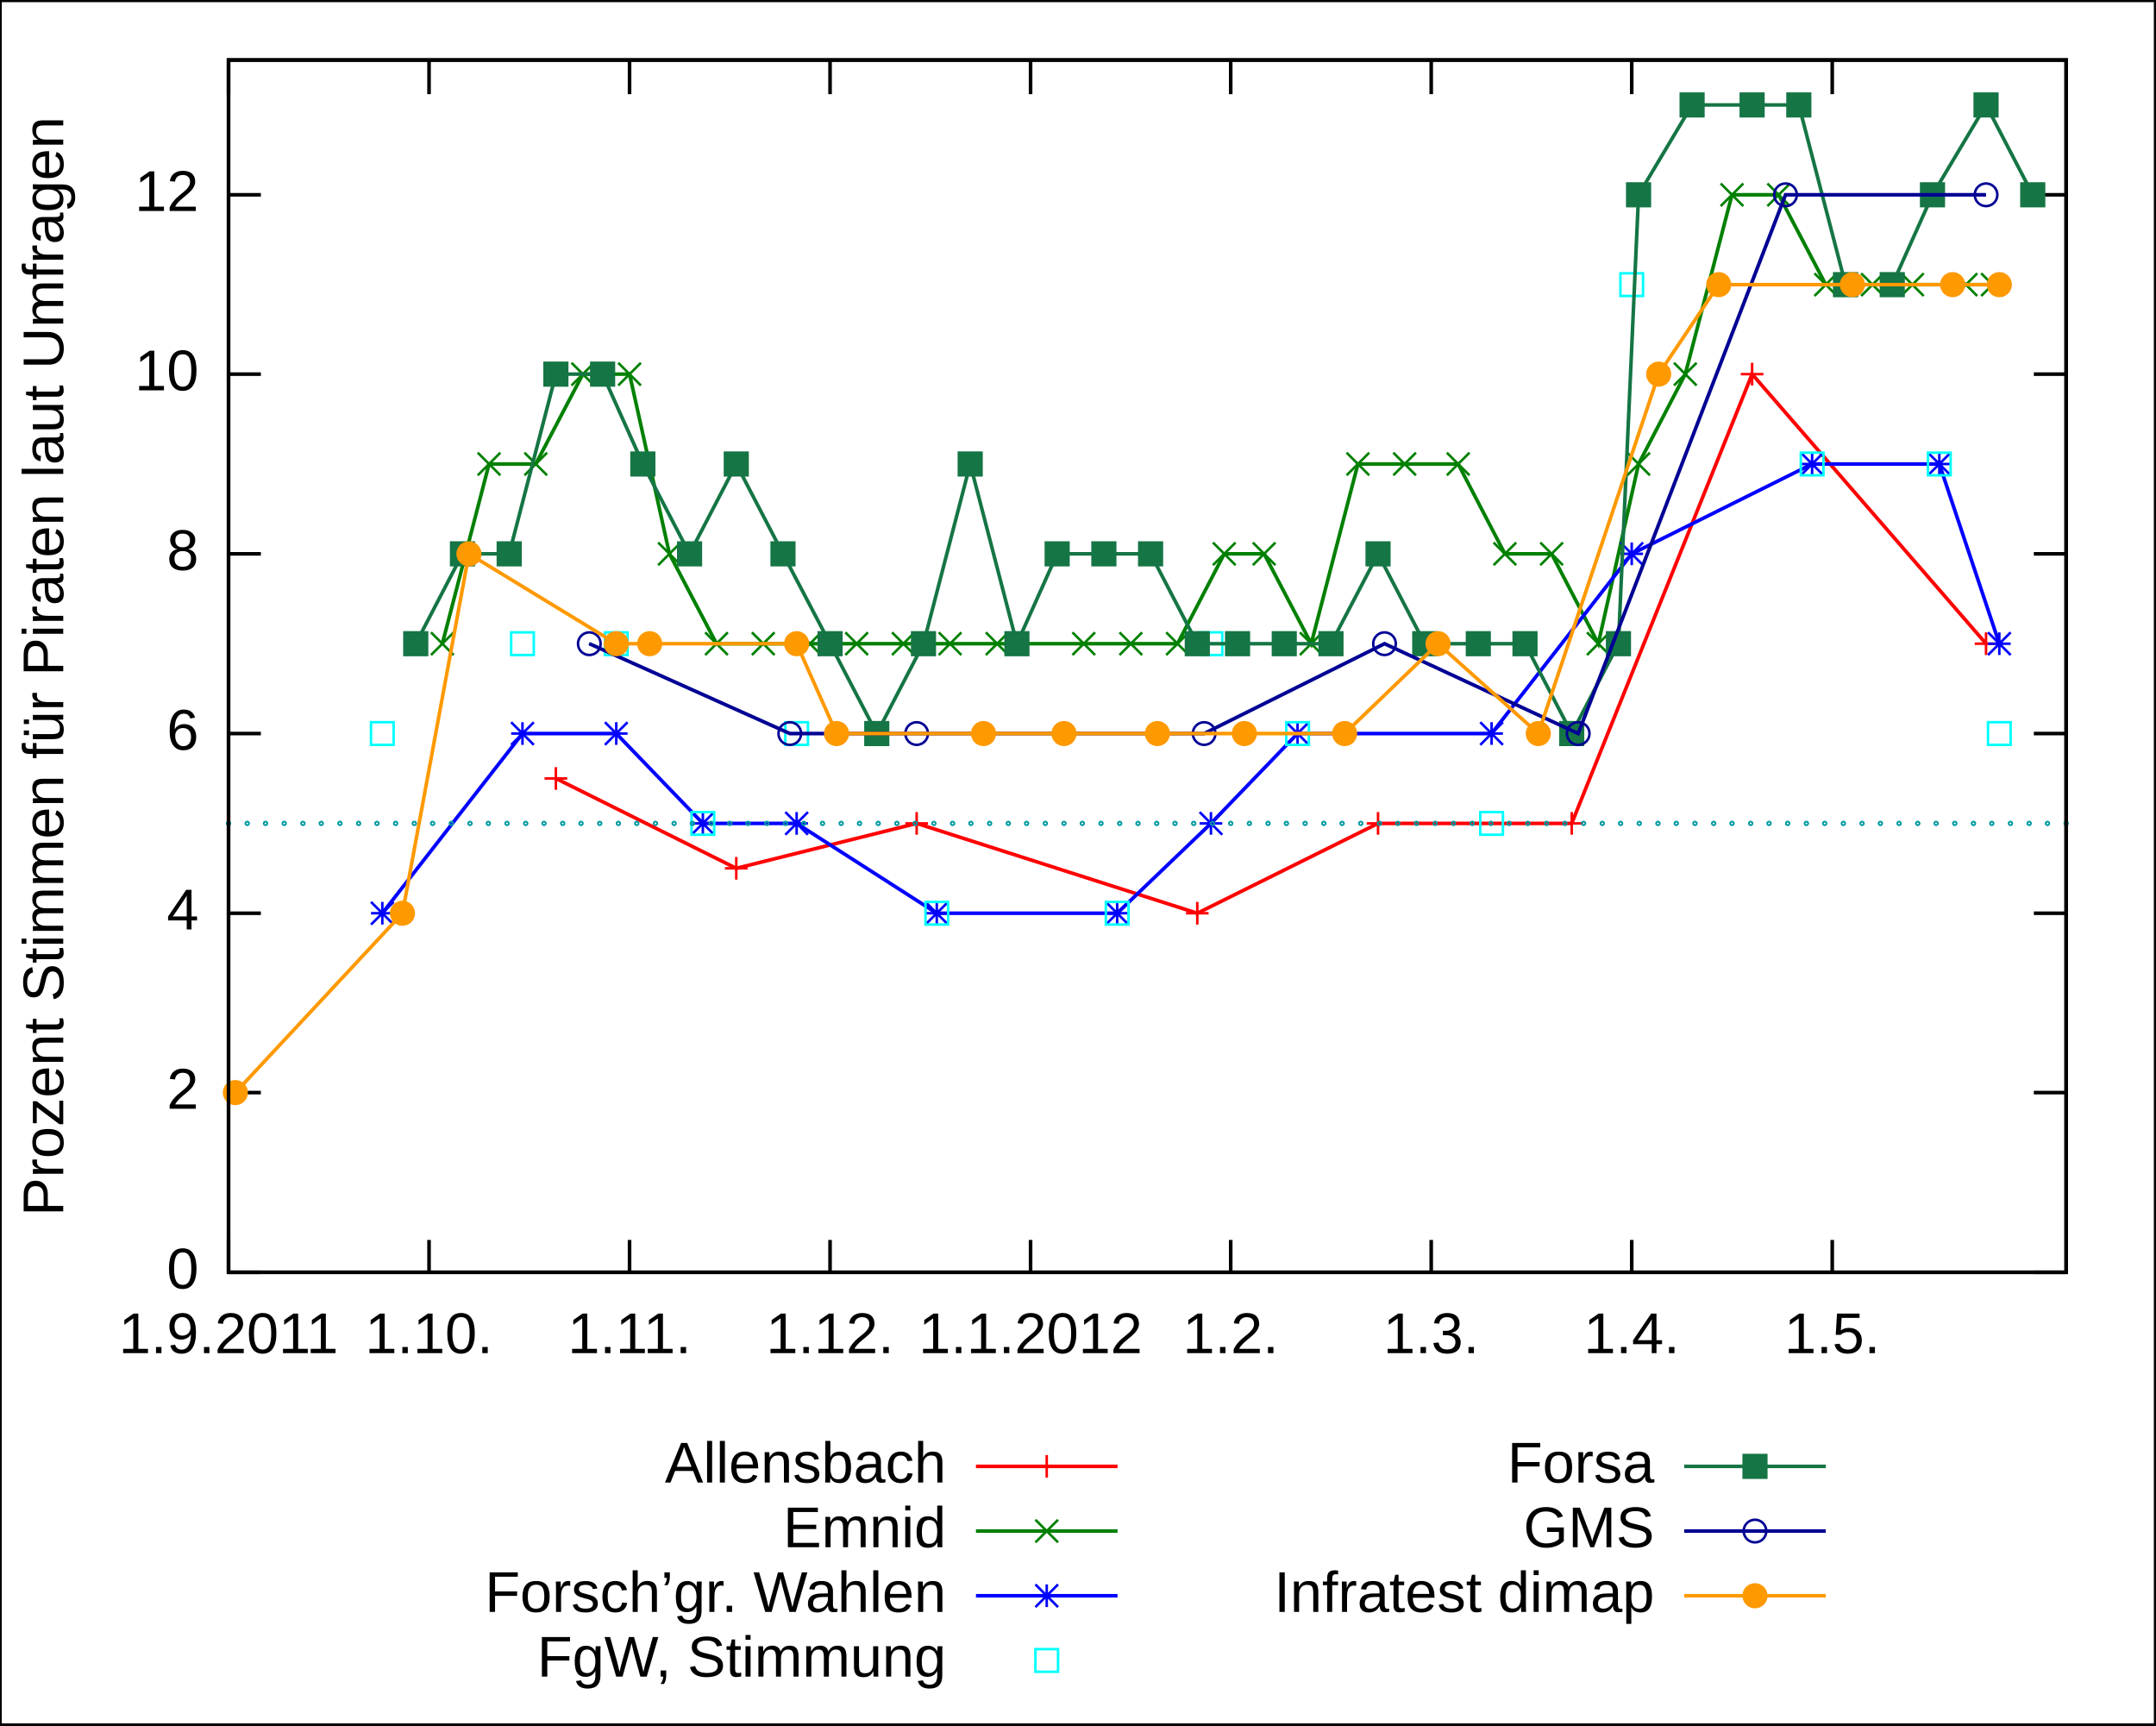
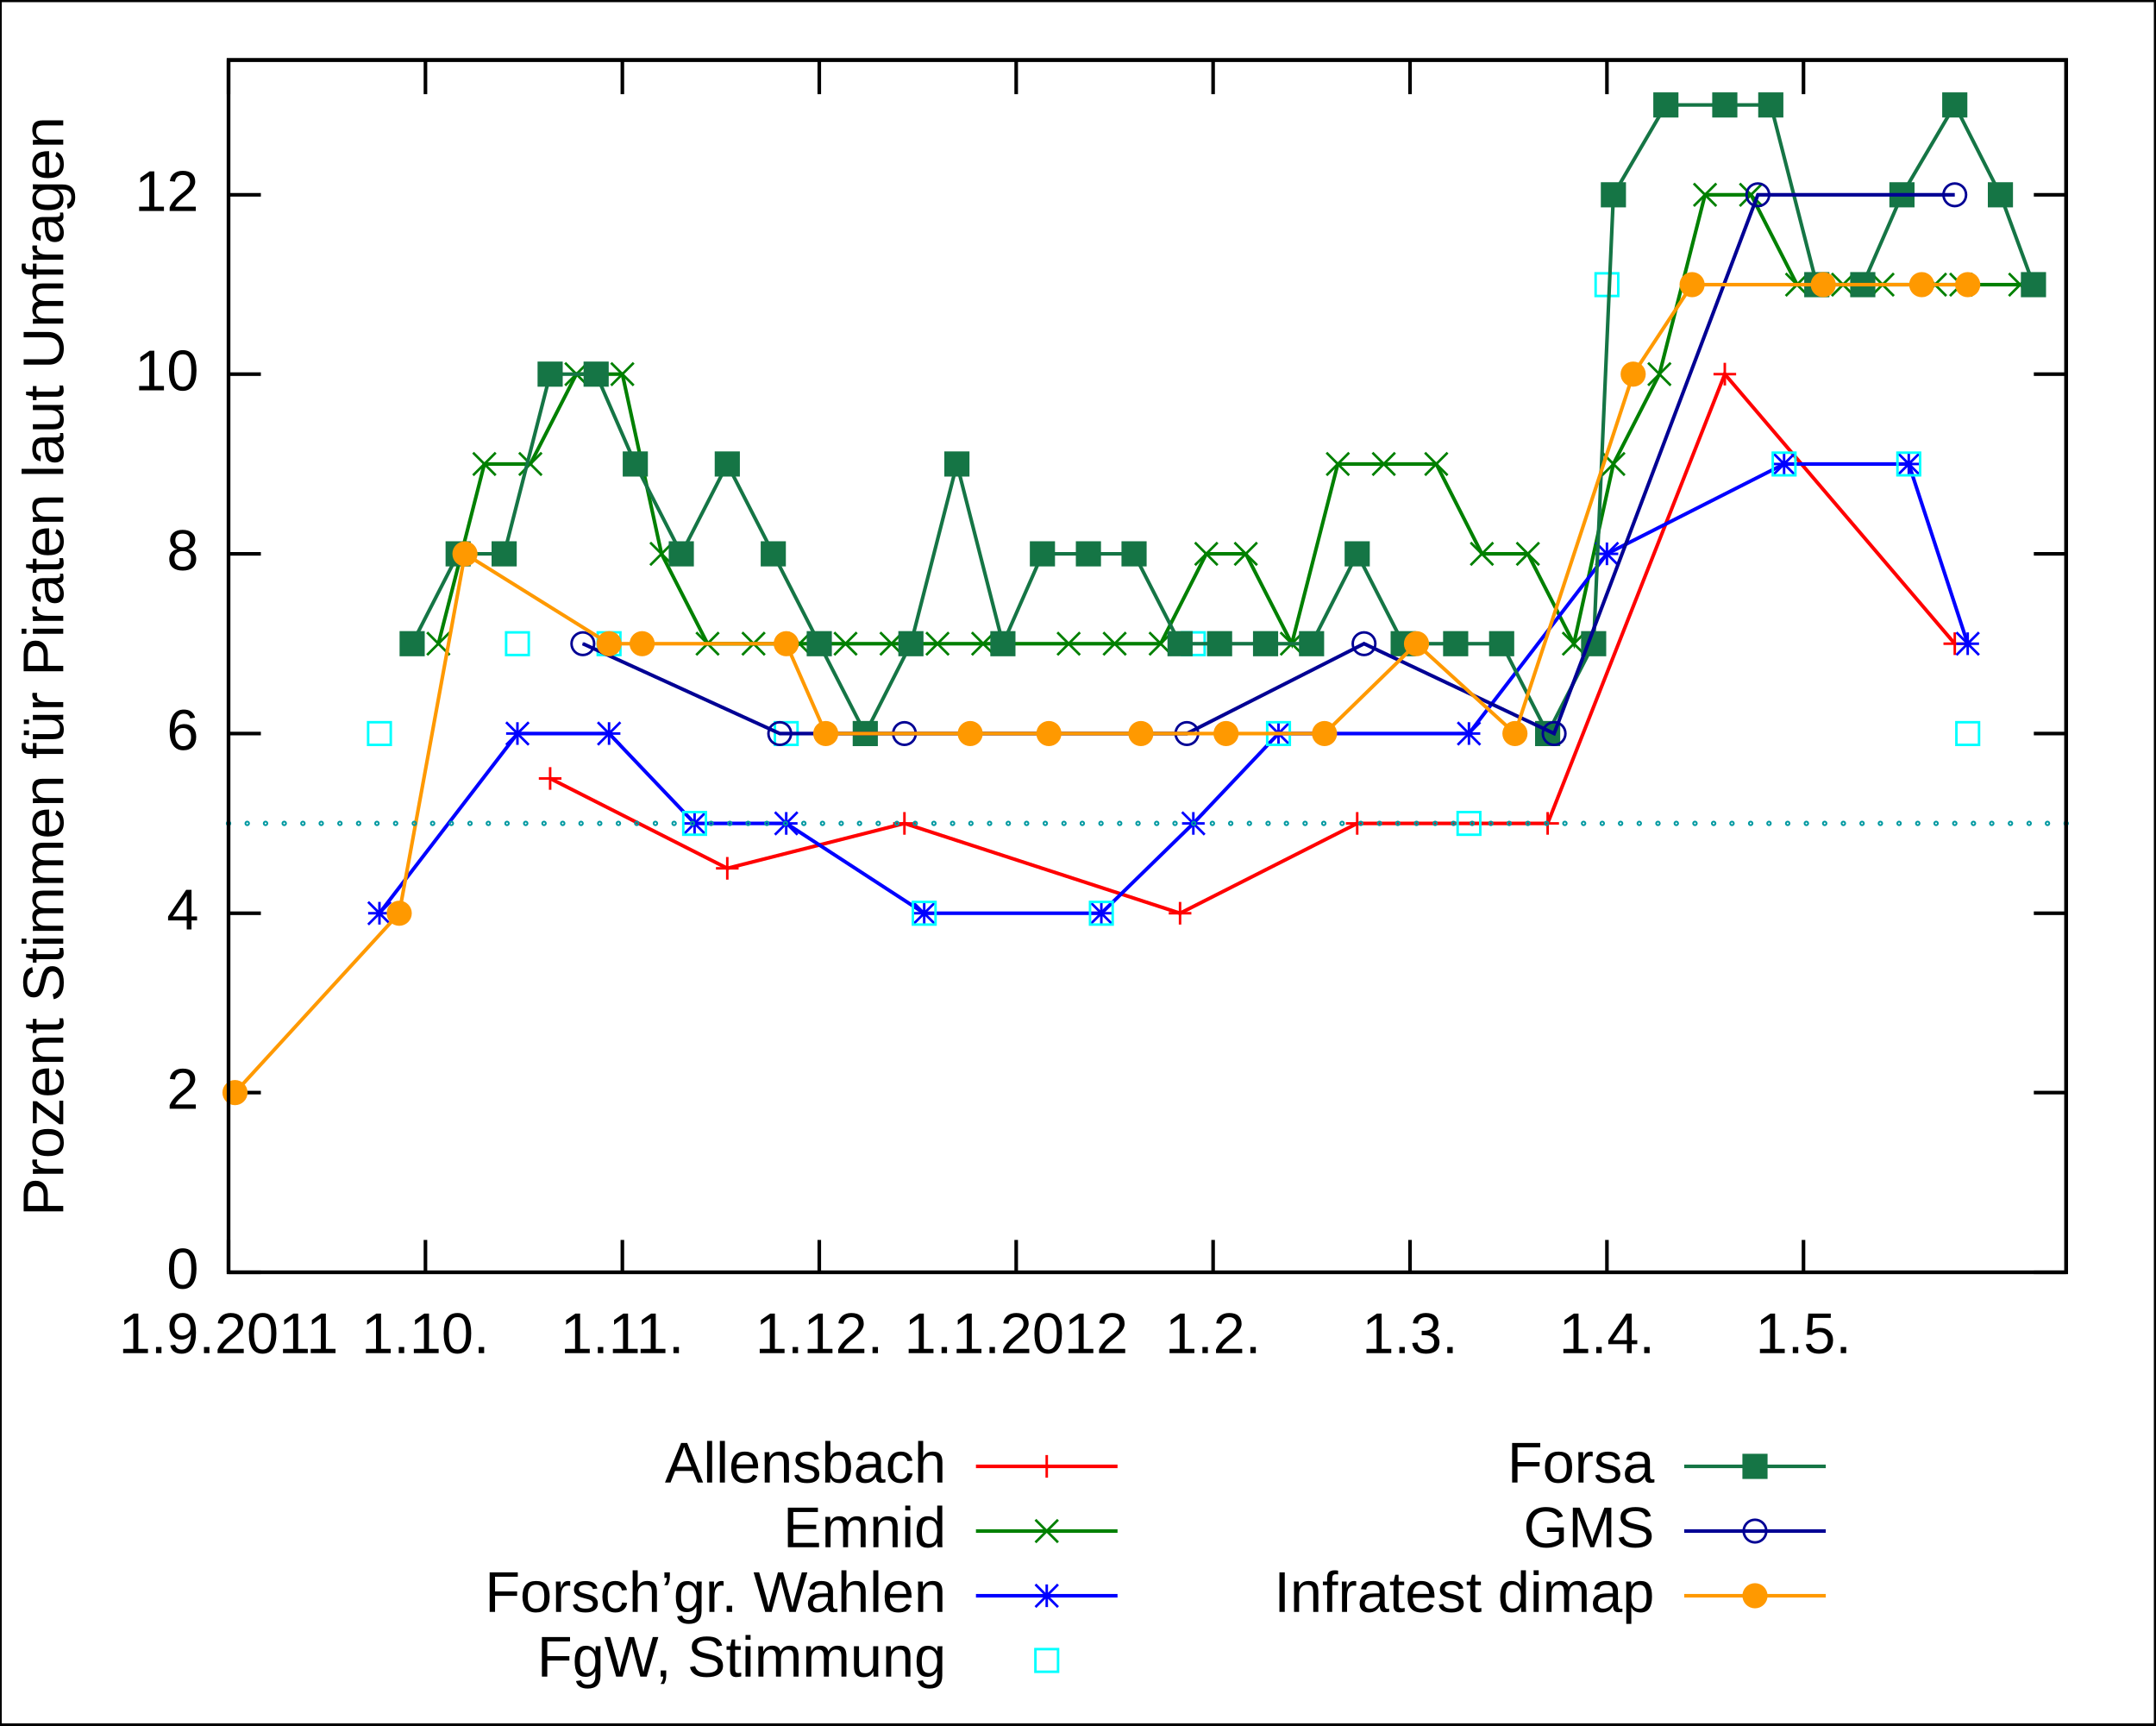
<svg xmlns="http://www.w3.org/2000/svg" xmlns:xlink="http://www.w3.org/1999/xlink" width="600" height="480" viewBox="0 0 600 480">
  <g id="gnuplot_canvas">
    <rect x="0" y="0" width="600" height="480" fill="none" />
    <defs>
      <circle id="gpDot" r="0.5" stroke-width="0.5" />
      <path id="gpPt0" stroke-width="0.222" stroke="currentColor" d="M-1,0 h2 M0,-1 v2" />
      <path id="gpPt1" stroke-width="0.222" stroke="currentColor" d="M-1,-1 L1,1 M1,-1 L-1,1" />
      <path id="gpPt2" stroke-width="0.222" stroke="currentColor" d="M-1,0 L1,0 M0,-1 L0,1 M-1,-1 L1,1 M-1,1 L1,-1" />
      <rect id="gpPt3" stroke-width="0.222" stroke="currentColor" x="-1" y="-1" width="2" height="2" />
      <rect id="gpPt4" stroke-width="0.222" stroke="currentColor" fill="currentColor" x="-1" y="-1" width="2" height="2" />
      <circle id="gpPt5" stroke-width="0.222" stroke="currentColor" cx="0" cy="0" r="1" />
      <use xlink:href="#gpPt5" id="gpPt6" fill="currentColor" stroke="none" />
      <path id="gpPt7" stroke-width="0.222" stroke="currentColor" d="M0,-1.33 L-1.33,0.67 L1.33,0.67 z" />
      <use xlink:href="#gpPt7" id="gpPt8" fill="currentColor" stroke="none" />
      <use xlink:href="#gpPt7" id="gpPt9" stroke="currentColor" transform="rotate(180)" />
      <use xlink:href="#gpPt9" id="gpPt10" fill="currentColor" stroke="none" />
      <use xlink:href="#gpPt3" id="gpPt11" stroke="currentColor" transform="rotate(45)" />
      <use xlink:href="#gpPt11" id="gpPt12" fill="currentColor" stroke="none" />
    </defs>
    <g style="fill:none; color:white; stroke:currentColor; stroke-width:1.00; stroke-linecap:butt; stroke-linejoin:miter">
</g>
    <g style="fill:none; color:black; stroke:currentColor; stroke-width:1.00; stroke-linecap:butt; stroke-linejoin:miter">
      <g style="stroke:none; shape-rendering:crispEdges">
        <polygon fill="rgb(255, 255, 255)" points="0.0,480.0 599.9,480.0 599.9,0.1 0.0,0.1 " />
      </g>
      <path stroke="black" d="M0.0,480.0 L0.0,0.1 L599.9,0.1 L599.9,480.0 L0.0,480.0 M63.6,354.0 L72.6,354.0 M575.0,354.0    L566.0,354.0  h0.01" />
      <g transform="translate(55.3,358.5)" style="stroke:none; fill:black; font-family:Arial; font-size:12.00pt; text-anchor:end">
        <text> 0</text>
      </g>
      <path d="M63.6,304.0 L72.6,304.0 M575.0,304.0 L566.0,304.0  h0.01" />
      <g transform="translate(55.3,308.5)" style="stroke:none; fill:black; font-family:Arial; font-size:12.00pt; text-anchor:end">
        <text> 2</text>
      </g>
      <path d="M63.6,254.1 L72.6,254.1 M575.0,254.1 L566.0,254.1  h0.01" />
      <g transform="translate(55.3,258.6)" style="stroke:none; fill:black; font-family:Arial; font-size:12.00pt; text-anchor:end">
        <text> 4</text>
      </g>
      <path d="M63.6,204.1 L72.6,204.1 M575.0,204.1 L566.0,204.1  h0.01" />
      <g transform="translate(55.3,208.6)" style="stroke:none; fill:black; font-family:Arial; font-size:12.00pt; text-anchor:end">
        <text> 6</text>
      </g>
      <path d="M63.6,154.1 L72.6,154.1 M575.0,154.1 L566.0,154.1  h0.01" />
      <g transform="translate(55.3,158.6)" style="stroke:none; fill:black; font-family:Arial; font-size:12.00pt; text-anchor:end">
        <text> 8</text>
      </g>
      <path d="M63.6,104.1 L72.6,104.1 M575.0,104.1 L566.0,104.1  h0.01" />
      <g transform="translate(55.3,108.6)" style="stroke:none; fill:black; font-family:Arial; font-size:12.00pt; text-anchor:end">
        <text> 10</text>
      </g>
      <path d="M63.6,54.2 L72.6,54.2 M575.0,54.2 L566.0,54.2  h0.01" />
      <g transform="translate(55.3,58.7)" style="stroke:none; fill:black; font-family:Arial; font-size:12.00pt; text-anchor:end">
        <text> 12</text>
      </g>
      <path d="M63.6,354.0 L63.6,345.0 M63.6,16.7 L63.6,25.7  h0.01" />
      <g transform="translate(63.6,376.5)" style="stroke:none; fill:black; font-family:Arial; font-size:12.00pt; text-anchor:middle">
        <text>1.9.2011</text>
      </g>
-       <path d="M119.4,354.0 L119.4,345.0 M119.4,16.7 L119.4,25.7  h0.01" />
-       <g transform="translate(119.4,376.5)" style="stroke:none; fill:black; font-family:Arial; font-size:12.00pt; text-anchor:middle">
+       <path d="M118.4,354.0 L118.4,345.0 M118.4,16.7 L118.4,25.7  h0.01" />
+       <g transform="translate(118.4,376.5)" style="stroke:none; fill:black; font-family:Arial; font-size:12.00pt; text-anchor:middle">
        <text>1.10.</text>
      </g>
-       <path d="M175.2,354.0 L175.2,345.0 M175.2,16.7 L175.2,25.7  h0.01" />
-       <g transform="translate(175.2,376.5)" style="stroke:none; fill:black; font-family:Arial; font-size:12.00pt; text-anchor:middle">
+       <path d="M173.2,354.0 L173.2,345.0 M173.2,16.7 L173.2,25.7  h0.01" />
+       <g transform="translate(173.2,376.5)" style="stroke:none; fill:black; font-family:Arial; font-size:12.00pt; text-anchor:middle">
        <text>1.11.</text>
      </g>
-       <path d="M231.0,354.0 L231.0,345.0 M231.0,16.7 L231.0,25.7  h0.01" />
-       <g transform="translate(231.0,376.5)" style="stroke:none; fill:black; font-family:Arial; font-size:12.00pt; text-anchor:middle">
+       <path d="M228.0,354.0 L228.0,345.0 M228.0,16.7 L228.0,25.7  h0.01" />
+       <g transform="translate(228.0,376.5)" style="stroke:none; fill:black; font-family:Arial; font-size:12.00pt; text-anchor:middle">
        <text>1.12.</text>
      </g>
-       <path d="M286.8,354.0 L286.8,345.0 M286.8,16.7 L286.8,25.7  h0.01" />
-       <g transform="translate(286.8,376.5)" style="stroke:none; fill:black; font-family:Arial; font-size:12.00pt; text-anchor:middle">
+       <path d="M282.8,354.0 L282.8,345.0 M282.8,16.7 L282.8,25.7  h0.01" />
+       <g transform="translate(282.8,376.5)" style="stroke:none; fill:black; font-family:Arial; font-size:12.00pt; text-anchor:middle">
        <text>1.1.2012</text>
      </g>
-       <path d="M342.5,354.0 L342.5,345.0 M342.5,16.7 L342.5,25.7  h0.01" />
-       <g transform="translate(342.5,376.5)" style="stroke:none; fill:black; font-family:Arial; font-size:12.00pt; text-anchor:middle">
+       <path d="M337.6,354.0 L337.6,345.0 M337.6,16.7 L337.6,25.7  h0.01" />
+       <g transform="translate(337.6,376.5)" style="stroke:none; fill:black; font-family:Arial; font-size:12.00pt; text-anchor:middle">
        <text>1.2.</text>
      </g>
-       <path d="M398.3,354.0 L398.3,345.0 M398.3,16.7 L398.3,25.7  h0.01" />
-       <g transform="translate(398.3,376.5)" style="stroke:none; fill:black; font-family:Arial; font-size:12.00pt; text-anchor:middle">
+       <path d="M392.4,354.0 L392.4,345.0 M392.4,16.7 L392.4,25.7  h0.01" />
+       <g transform="translate(392.4,376.5)" style="stroke:none; fill:black; font-family:Arial; font-size:12.00pt; text-anchor:middle">
        <text>1.3.</text>
      </g>
-       <path d="M454.1,354.0 L454.1,345.0 M454.1,16.7 L454.1,25.7  h0.01" />
-       <g transform="translate(454.1,376.5)" style="stroke:none; fill:black; font-family:Arial; font-size:12.00pt; text-anchor:middle">
+       <path d="M447.2,354.0 L447.2,345.0 M447.2,16.7 L447.2,25.7  h0.01" />
+       <g transform="translate(447.2,376.5)" style="stroke:none; fill:black; font-family:Arial; font-size:12.00pt; text-anchor:middle">
        <text>1.4.</text>
      </g>
-       <path d="M509.9,354.0 L509.9,345.0 M509.9,16.7 L509.9,25.7  h0.01" />
-       <g transform="translate(509.9,376.5)" style="stroke:none; fill:black; font-family:Arial; font-size:12.00pt; text-anchor:middle">
+       <path d="M501.9,354.0 L501.9,345.0 M501.9,16.7 L501.9,25.7  h0.01" />
+       <g transform="translate(501.9,376.5)" style="stroke:none; fill:black; font-family:Arial; font-size:12.00pt; text-anchor:middle">
        <text>1.5.</text>
      </g>
      <path d="M63.6,16.7 L63.6,354.0 L575.0,354.0 L575.0,16.7 L63.6,16.7 Z  h0.01" />
      <g transform="translate(17.6,185.4) rotate(270)" style="stroke:none; fill:black; font-family:Arial; font-size:12.00pt; text-anchor:middle">
        <text>Prozent Stimmen für Piraten laut Umfragen</text>
      </g>
    </g>
    <g id="gnuplot_plot_1">
      <g style="fill:none; color:red; stroke:currentColor; stroke-width:1.00; stroke-linecap:butt; stroke-linejoin:miter">
        <g transform="translate(263.3,412.5)" style="stroke:none; fill:black; font-family:Arial; font-size:12.00pt; text-anchor:end">
          <text>Allensbach</text>
        </g>
-         <path d="M271.6,408.0 L311.0,408.0 M552.7,179.1 L487.6,104.1 L437.4,229.1 L383.5,229.1 L333.2,254.1 L255.1,229.1    L204.9,241.6 L154.7,216.6  h0.01" />
-         <use xlink:href="#gpPt0" transform="translate(552.7,179.1) scale(3.15)" />
-         <use xlink:href="#gpPt0" transform="translate(487.6,104.1) scale(3.15)" />
-         <use xlink:href="#gpPt0" transform="translate(437.4,229.1) scale(3.15)" />
-         <use xlink:href="#gpPt0" transform="translate(383.5,229.1) scale(3.15)" />
-         <use xlink:href="#gpPt0" transform="translate(333.2,254.1) scale(3.15)" />
-         <use xlink:href="#gpPt0" transform="translate(255.1,229.1) scale(3.15)" />
-         <use xlink:href="#gpPt0" transform="translate(204.9,241.6) scale(3.15)" />
-         <use xlink:href="#gpPt0" transform="translate(154.7,216.6) scale(3.15)" />
+         <path d="M271.6,408.0 L311.0,408.0 M544.0,179.1 L480.0,104.1 L430.7,229.1 L377.7,229.1 L328.4,254.1 L251.7,229.1    L202.4,241.6 L153.1,216.6  h0.01" />
+         <use xlink:href="#gpPt0" transform="translate(544.0,179.1) scale(3.15)" />
+         <use xlink:href="#gpPt0" transform="translate(480.0,104.1) scale(3.15)" />
+         <use xlink:href="#gpPt0" transform="translate(430.7,229.1) scale(3.15)" />
+         <use xlink:href="#gpPt0" transform="translate(377.7,229.1) scale(3.15)" />
+         <use xlink:href="#gpPt0" transform="translate(328.4,254.1) scale(3.15)" />
+         <use xlink:href="#gpPt0" transform="translate(251.7,229.1) scale(3.15)" />
+         <use xlink:href="#gpPt0" transform="translate(202.4,241.6) scale(3.15)" />
+         <use xlink:href="#gpPt0" transform="translate(153.1,216.6) scale(3.15)" />
        <use xlink:href="#gpPt0" transform="translate(291.3,408.0) scale(3.15)" />
      </g>
    </g>
    <g id="gnuplot_plot_2">
      <g style="fill:none; color:green; stroke:currentColor; stroke-width:1.00; stroke-linecap:butt; stroke-linejoin:miter">
        <g transform="translate(263.3,430.5)" style="stroke:none; fill:black; font-family:Arial; font-size:12.00pt; text-anchor:end">
          <text>Emnid</text>
        </g>
-         <path d="M271.6,426.0 L311.0,426.0 M554.5,79.2 L547.1,79.2 L532.2,79.2 L521.1,79.2 L508.1,79.2 L495.0,54.2    L482.0,54.2 L469.0,104.1 L456.0,129.1 L444.8,179.1 L431.8,154.1 L418.8,154.1 L405.8,129.1 L390.9,129.1    L377.9,129.1 L364.9,179.1 L351.8,154.1 L340.7,154.1 L327.7,179.1 L314.7,179.1 L301.6,179.1 L277.5,179.1    L264.4,179.1 L251.4,179.1 L238.4,179.1 L225.4,179.1 L212.4,179.1 L199.4,179.1 L186.3,154.1 L175.2,104.1    L162.2,104.1 L149.1,129.1 L136.1,129.1 L123.1,179.1  h0.01" />
-         <use xlink:href="#gpPt1" transform="translate(554.5,79.2) scale(3.15)" />
-         <use xlink:href="#gpPt1" transform="translate(547.1,79.2) scale(3.15)" />
-         <use xlink:href="#gpPt1" transform="translate(532.2,79.2) scale(3.15)" />
-         <use xlink:href="#gpPt1" transform="translate(521.1,79.2) scale(3.15)" />
-         <use xlink:href="#gpPt1" transform="translate(508.1,79.2) scale(3.15)" />
-         <use xlink:href="#gpPt1" transform="translate(495.0,54.2) scale(3.15)" />
-         <use xlink:href="#gpPt1" transform="translate(482.0,54.2) scale(3.15)" />
-         <use xlink:href="#gpPt1" transform="translate(469.0,104.1) scale(3.15)" />
-         <use xlink:href="#gpPt1" transform="translate(456.0,129.1) scale(3.15)" />
-         <use xlink:href="#gpPt1" transform="translate(444.8,179.1) scale(3.15)" />
-         <use xlink:href="#gpPt1" transform="translate(431.8,154.1) scale(3.15)" />
-         <use xlink:href="#gpPt1" transform="translate(418.8,154.1) scale(3.15)" />
-         <use xlink:href="#gpPt1" transform="translate(405.8,129.1) scale(3.15)" />
-         <use xlink:href="#gpPt1" transform="translate(390.9,129.1) scale(3.15)" />
-         <use xlink:href="#gpPt1" transform="translate(377.9,129.1) scale(3.15)" />
-         <use xlink:href="#gpPt1" transform="translate(364.9,179.1) scale(3.15)" />
-         <use xlink:href="#gpPt1" transform="translate(351.8,154.1) scale(3.15)" />
-         <use xlink:href="#gpPt1" transform="translate(340.7,154.1) scale(3.15)" />
-         <use xlink:href="#gpPt1" transform="translate(327.7,179.1) scale(3.15)" />
-         <use xlink:href="#gpPt1" transform="translate(314.7,179.1) scale(3.15)" />
-         <use xlink:href="#gpPt1" transform="translate(301.6,179.1) scale(3.15)" />
-         <use xlink:href="#gpPt1" transform="translate(277.5,179.1) scale(3.15)" />
-         <use xlink:href="#gpPt1" transform="translate(264.4,179.1) scale(3.15)" />
-         <use xlink:href="#gpPt1" transform="translate(251.4,179.1) scale(3.15)" />
-         <use xlink:href="#gpPt1" transform="translate(238.4,179.1) scale(3.15)" />
-         <use xlink:href="#gpPt1" transform="translate(225.4,179.1) scale(3.15)" />
-         <use xlink:href="#gpPt1" transform="translate(212.4,179.1) scale(3.15)" />
-         <use xlink:href="#gpPt1" transform="translate(199.4,179.1) scale(3.15)" />
-         <use xlink:href="#gpPt1" transform="translate(186.3,154.1) scale(3.15)" />
-         <use xlink:href="#gpPt1" transform="translate(175.2,104.1) scale(3.15)" />
-         <use xlink:href="#gpPt1" transform="translate(162.2,104.1) scale(3.15)" />
-         <use xlink:href="#gpPt1" transform="translate(149.1,129.1) scale(3.15)" />
-         <use xlink:href="#gpPt1" transform="translate(136.1,129.1) scale(3.15)" />
-         <use xlink:href="#gpPt1" transform="translate(123.1,179.1) scale(3.15)" />
+         <path d="M271.6,426.0 L311.0,426.0 M562.2,79.2 L545.8,79.2 L538.5,79.2 L523.9,79.2 L512.9,79.2 L500.1,79.2    L487.3,54.2 L474.5,54.2 L461.8,104.1 L449.0,129.1 L438.0,179.1 L425.2,154.1 L412.4,154.1 L399.7,129.1    L385.1,129.1 L372.3,129.1 L359.5,179.1 L346.7,154.1 L335.7,154.1 L323.0,179.1 L310.2,179.1 L297.4,179.1    L273.6,179.1 L260.9,179.1 L248.1,179.1 L235.3,179.1 L222.5,179.1 L209.7,179.1 L196.9,179.1 L184.1,154.1    L173.2,104.1 L160.4,104.1 L147.6,129.1 L134.8,129.1 L122.0,179.1  h0.01" />
+         <use xlink:href="#gpPt1" transform="translate(562.2,79.2) scale(3.15)" />
+         <use xlink:href="#gpPt1" transform="translate(545.8,79.2) scale(3.15)" />
+         <use xlink:href="#gpPt1" transform="translate(538.5,79.2) scale(3.15)" />
+         <use xlink:href="#gpPt1" transform="translate(523.9,79.2) scale(3.15)" />
+         <use xlink:href="#gpPt1" transform="translate(512.9,79.2) scale(3.15)" />
+         <use xlink:href="#gpPt1" transform="translate(500.1,79.2) scale(3.15)" />
+         <use xlink:href="#gpPt1" transform="translate(487.3,54.2) scale(3.15)" />
+         <use xlink:href="#gpPt1" transform="translate(474.5,54.2) scale(3.15)" />
+         <use xlink:href="#gpPt1" transform="translate(461.8,104.1) scale(3.15)" />
+         <use xlink:href="#gpPt1" transform="translate(449.0,129.1) scale(3.15)" />
+         <use xlink:href="#gpPt1" transform="translate(438.0,179.1) scale(3.15)" />
+         <use xlink:href="#gpPt1" transform="translate(425.2,154.1) scale(3.15)" />
+         <use xlink:href="#gpPt1" transform="translate(412.4,154.1) scale(3.15)" />
+         <use xlink:href="#gpPt1" transform="translate(399.7,129.1) scale(3.15)" />
+         <use xlink:href="#gpPt1" transform="translate(385.1,129.1) scale(3.15)" />
+         <use xlink:href="#gpPt1" transform="translate(372.3,129.1) scale(3.15)" />
+         <use xlink:href="#gpPt1" transform="translate(359.5,179.1) scale(3.15)" />
+         <use xlink:href="#gpPt1" transform="translate(346.7,154.1) scale(3.15)" />
+         <use xlink:href="#gpPt1" transform="translate(335.7,154.1) scale(3.15)" />
+         <use xlink:href="#gpPt1" transform="translate(323.0,179.1) scale(3.15)" />
+         <use xlink:href="#gpPt1" transform="translate(310.2,179.1) scale(3.15)" />
+         <use xlink:href="#gpPt1" transform="translate(297.4,179.1) scale(3.15)" />
+         <use xlink:href="#gpPt1" transform="translate(273.6,179.1) scale(3.15)" />
+         <use xlink:href="#gpPt1" transform="translate(260.9,179.1) scale(3.15)" />
+         <use xlink:href="#gpPt1" transform="translate(248.1,179.1) scale(3.15)" />
+         <use xlink:href="#gpPt1" transform="translate(235.3,179.1) scale(3.15)" />
+         <use xlink:href="#gpPt1" transform="translate(222.5,179.1) scale(3.15)" />
+         <use xlink:href="#gpPt1" transform="translate(209.7,179.1) scale(3.15)" />
+         <use xlink:href="#gpPt1" transform="translate(196.9,179.1) scale(3.15)" />
+         <use xlink:href="#gpPt1" transform="translate(184.1,154.1) scale(3.15)" />
+         <use xlink:href="#gpPt1" transform="translate(173.2,104.1) scale(3.15)" />
+         <use xlink:href="#gpPt1" transform="translate(160.4,104.1) scale(3.15)" />
+         <use xlink:href="#gpPt1" transform="translate(147.6,129.1) scale(3.15)" />
+         <use xlink:href="#gpPt1" transform="translate(134.8,129.1) scale(3.15)" />
+         <use xlink:href="#gpPt1" transform="translate(122.0,179.1) scale(3.15)" />
        <use xlink:href="#gpPt1" transform="translate(291.3,426.0) scale(3.15)" />
      </g>
    </g>
    <g id="gnuplot_plot_3">
      <g style="fill:none; color:blue; stroke:currentColor; stroke-width:1.00; stroke-linecap:butt; stroke-linejoin:miter">
        <g transform="translate(263.3,448.5)" style="stroke:none; fill:black; font-family:Arial; font-size:12.00pt; text-anchor:end">
          <text>Forsch’gr. Wahlen</text>
        </g>
-         <path d="M271.6,444.0 L311.0,444.0 M556.4,179.1 L539.7,129.1 L504.3,129.1 L454.1,154.1 L415.1,204.1 L361.1,204.1    L337.0,229.1 L310.9,254.1 L260.7,254.1 L221.7,229.1 L195.6,229.1 L171.5,204.1 L145.4,204.1 L106.4,254.1     h0.01" />
-         <use xlink:href="#gpPt2" transform="translate(556.4,179.1) scale(3.15)" />
-         <use xlink:href="#gpPt2" transform="translate(539.7,129.1) scale(3.15)" />
-         <use xlink:href="#gpPt2" transform="translate(504.3,129.1) scale(3.15)" />
-         <use xlink:href="#gpPt2" transform="translate(454.1,154.1) scale(3.15)" />
-         <use xlink:href="#gpPt2" transform="translate(415.1,204.1) scale(3.15)" />
-         <use xlink:href="#gpPt2" transform="translate(361.1,204.1) scale(3.15)" />
-         <use xlink:href="#gpPt2" transform="translate(337.0,229.1) scale(3.15)" />
-         <use xlink:href="#gpPt2" transform="translate(310.9,254.1) scale(3.15)" />
-         <use xlink:href="#gpPt2" transform="translate(260.7,254.1) scale(3.15)" />
-         <use xlink:href="#gpPt2" transform="translate(221.7,229.1) scale(3.15)" />
-         <use xlink:href="#gpPt2" transform="translate(195.6,229.1) scale(3.15)" />
-         <use xlink:href="#gpPt2" transform="translate(171.5,204.1) scale(3.15)" />
-         <use xlink:href="#gpPt2" transform="translate(145.4,204.1) scale(3.15)" />
-         <use xlink:href="#gpPt2" transform="translate(106.4,254.1) scale(3.15)" />
+         <path d="M271.6,444.0 L311.0,444.0 M547.6,179.1 L531.2,129.1 L496.5,129.1 L447.2,154.1 L408.8,204.1 L355.8,204.1    L332.1,229.1 L306.5,254.1 L257.2,254.1 L218.8,229.1 L193.3,229.1 L169.5,204.1 L144.0,204.1 L105.6,254.1     h0.01" />
+         <use xlink:href="#gpPt2" transform="translate(547.6,179.1) scale(3.15)" />
+         <use xlink:href="#gpPt2" transform="translate(531.2,129.1) scale(3.15)" />
+         <use xlink:href="#gpPt2" transform="translate(496.5,129.1) scale(3.15)" />
+         <use xlink:href="#gpPt2" transform="translate(447.2,154.1) scale(3.15)" />
+         <use xlink:href="#gpPt2" transform="translate(408.8,204.1) scale(3.15)" />
+         <use xlink:href="#gpPt2" transform="translate(355.8,204.1) scale(3.15)" />
+         <use xlink:href="#gpPt2" transform="translate(332.1,229.1) scale(3.15)" />
+         <use xlink:href="#gpPt2" transform="translate(306.5,254.1) scale(3.15)" />
+         <use xlink:href="#gpPt2" transform="translate(257.2,254.1) scale(3.15)" />
+         <use xlink:href="#gpPt2" transform="translate(218.8,229.1) scale(3.15)" />
+         <use xlink:href="#gpPt2" transform="translate(193.3,229.1) scale(3.15)" />
+         <use xlink:href="#gpPt2" transform="translate(169.5,204.1) scale(3.15)" />
+         <use xlink:href="#gpPt2" transform="translate(144.0,204.1) scale(3.15)" />
+         <use xlink:href="#gpPt2" transform="translate(105.6,254.1) scale(3.15)" />
        <use xlink:href="#gpPt2" transform="translate(291.3,444.0) scale(3.15)" />
      </g>
    </g>
    <g id="gnuplot_plot_4">
      <g style="fill:none; color:cyan; stroke:currentColor; stroke-width:1.00; stroke-linecap:butt; stroke-linejoin:miter">
        <g transform="translate(263.3,466.5)" style="stroke:none; fill:black; font-family:Arial; font-size:12.00pt; text-anchor:end">
          <text>FgW, Stimmung</text>
        </g>
-         <use xlink:href="#gpPt3" transform="translate(556.4,204.1) scale(3.15)" />
-         <use xlink:href="#gpPt3" transform="translate(539.7,129.1) scale(3.15)" />
-         <use xlink:href="#gpPt3" transform="translate(504.3,129.1) scale(3.15)" />
-         <use xlink:href="#gpPt3" transform="translate(454.1,79.2) scale(3.15)" />
-         <use xlink:href="#gpPt3" transform="translate(415.1,229.1) scale(3.15)" />
-         <use xlink:href="#gpPt3" transform="translate(361.1,204.1) scale(3.15)" />
-         <use xlink:href="#gpPt3" transform="translate(337.0,179.1) scale(3.15)" />
-         <use xlink:href="#gpPt3" transform="translate(310.9,254.1) scale(3.15)" />
-         <use xlink:href="#gpPt3" transform="translate(260.7,254.1) scale(3.15)" />
-         <use xlink:href="#gpPt3" transform="translate(221.7,204.1) scale(3.15)" />
-         <use xlink:href="#gpPt3" transform="translate(195.6,229.1) scale(3.15)" />
-         <use xlink:href="#gpPt3" transform="translate(171.5,179.1) scale(3.15)" />
-         <use xlink:href="#gpPt3" transform="translate(145.4,179.1) scale(3.15)" />
-         <use xlink:href="#gpPt3" transform="translate(106.4,204.1) scale(3.15)" />
+         <use xlink:href="#gpPt3" transform="translate(547.6,204.1) scale(3.15)" />
+         <use xlink:href="#gpPt3" transform="translate(531.2,129.1) scale(3.15)" />
+         <use xlink:href="#gpPt3" transform="translate(496.5,129.1) scale(3.15)" />
+         <use xlink:href="#gpPt3" transform="translate(447.2,79.2) scale(3.15)" />
+         <use xlink:href="#gpPt3" transform="translate(408.8,229.1) scale(3.15)" />
+         <use xlink:href="#gpPt3" transform="translate(355.8,204.1) scale(3.15)" />
+         <use xlink:href="#gpPt3" transform="translate(332.1,179.1) scale(3.15)" />
+         <use xlink:href="#gpPt3" transform="translate(306.5,254.1) scale(3.15)" />
+         <use xlink:href="#gpPt3" transform="translate(257.2,254.1) scale(3.15)" />
+         <use xlink:href="#gpPt3" transform="translate(218.8,204.1) scale(3.15)" />
+         <use xlink:href="#gpPt3" transform="translate(193.3,229.1) scale(3.15)" />
+         <use xlink:href="#gpPt3" transform="translate(169.5,179.1) scale(3.15)" />
+         <use xlink:href="#gpPt3" transform="translate(144.0,179.1) scale(3.15)" />
+         <use xlink:href="#gpPt3" transform="translate(105.6,204.1) scale(3.15)" />
        <use xlink:href="#gpPt3" transform="translate(291.3,462.0) scale(3.15)" />
      </g>
    </g>
    <g id="gnuplot_plot_5">
      <g style="fill:none; color:#157545; stroke:currentColor; stroke-width:1.00; stroke-linecap:butt; stroke-linejoin:miter">
        <g transform="translate(460.4,412.5)" style="stroke:none; fill:black; font-family:Arial; font-size:12.00pt; text-anchor:end">
          <text>Forsa</text>
        </g>
-         <path d="M468.7,408.0 L508.1,408.0 M565.7,54.2 L552.7,29.2 L537.8,54.2 L526.6,79.2 L513.6,79.2 L500.6,29.2    L487.6,29.2 L470.9,29.2 L456.0,54.2 L450.4,179.1 L437.4,204.1 L424.4,179.1 L411.4,179.1 L396.5,179.1    L383.5,154.1 L370.4,179.1 L357.4,179.1 L344.4,179.1 L333.2,179.1 L320.2,154.1 L307.2,154.1 L294.2,154.1    L283.0,179.1 L270.0,129.1 L257.0,179.1 L244.0,204.1 L231.0,179.1 L217.9,154.1 L204.9,129.1 L191.9,154.1    L178.9,129.1 L167.7,104.1 L154.7,104.1 L141.7,154.1 L128.7,154.1 L115.7,179.1  h0.01" />
-         <use xlink:href="#gpPt4" transform="translate(565.7,54.2) scale(3.15)" />
-         <use xlink:href="#gpPt4" transform="translate(552.7,29.2) scale(3.15)" />
-         <use xlink:href="#gpPt4" transform="translate(537.8,54.2) scale(3.15)" />
-         <use xlink:href="#gpPt4" transform="translate(526.6,79.2) scale(3.15)" />
-         <use xlink:href="#gpPt4" transform="translate(513.6,79.2) scale(3.15)" />
-         <use xlink:href="#gpPt4" transform="translate(500.6,29.2) scale(3.15)" />
-         <use xlink:href="#gpPt4" transform="translate(487.6,29.2) scale(3.15)" />
-         <use xlink:href="#gpPt4" transform="translate(470.9,29.2) scale(3.15)" />
-         <use xlink:href="#gpPt4" transform="translate(456.0,54.2) scale(3.15)" />
-         <use xlink:href="#gpPt4" transform="translate(450.4,179.1) scale(3.15)" />
-         <use xlink:href="#gpPt4" transform="translate(437.4,204.1) scale(3.15)" />
-         <use xlink:href="#gpPt4" transform="translate(424.4,179.1) scale(3.15)" />
-         <use xlink:href="#gpPt4" transform="translate(411.4,179.1) scale(3.15)" />
-         <use xlink:href="#gpPt4" transform="translate(396.5,179.1) scale(3.15)" />
-         <use xlink:href="#gpPt4" transform="translate(383.5,154.1) scale(3.15)" />
-         <use xlink:href="#gpPt4" transform="translate(370.4,179.1) scale(3.15)" />
-         <use xlink:href="#gpPt4" transform="translate(357.4,179.1) scale(3.15)" />
-         <use xlink:href="#gpPt4" transform="translate(344.4,179.1) scale(3.15)" />
-         <use xlink:href="#gpPt4" transform="translate(333.2,179.1) scale(3.15)" />
-         <use xlink:href="#gpPt4" transform="translate(320.2,154.1) scale(3.15)" />
-         <use xlink:href="#gpPt4" transform="translate(307.2,154.1) scale(3.15)" />
-         <use xlink:href="#gpPt4" transform="translate(294.2,154.1) scale(3.15)" />
-         <use xlink:href="#gpPt4" transform="translate(283.0,179.1) scale(3.15)" />
-         <use xlink:href="#gpPt4" transform="translate(270.0,129.1) scale(3.15)" />
-         <use xlink:href="#gpPt4" transform="translate(257.0,179.1) scale(3.15)" />
-         <use xlink:href="#gpPt4" transform="translate(244.0,204.1) scale(3.15)" />
-         <use xlink:href="#gpPt4" transform="translate(231.0,179.1) scale(3.15)" />
-         <use xlink:href="#gpPt4" transform="translate(217.9,154.1) scale(3.15)" />
-         <use xlink:href="#gpPt4" transform="translate(204.9,129.1) scale(3.15)" />
-         <use xlink:href="#gpPt4" transform="translate(191.9,154.1) scale(3.15)" />
-         <use xlink:href="#gpPt4" transform="translate(178.9,129.1) scale(3.15)" />
-         <use xlink:href="#gpPt4" transform="translate(167.7,104.1) scale(3.15)" />
-         <use xlink:href="#gpPt4" transform="translate(154.7,104.1) scale(3.15)" />
-         <use xlink:href="#gpPt4" transform="translate(141.7,154.1) scale(3.15)" />
-         <use xlink:href="#gpPt4" transform="translate(128.7,154.1) scale(3.15)" />
-         <use xlink:href="#gpPt4" transform="translate(115.7,179.1) scale(3.15)" />
+         <path d="M468.7,408.0 L508.1,408.0 M565.9,79.2 L556.7,54.2 L544.0,29.2 L529.3,54.2 L518.4,79.2 L505.6,79.2    L492.8,29.2 L480.0,29.2 L463.6,29.2 L449.0,54.2 L443.5,179.1 L430.7,204.1 L417.9,179.1 L405.1,179.1    L390.5,179.1 L377.7,154.1 L365.0,179.1 L352.2,179.1 L339.4,179.1 L328.4,179.1 L315.6,154.1 L302.9,154.1    L290.1,154.1 L279.1,179.1 L266.3,129.1 L253.5,179.1 L240.8,204.1 L228.0,179.1 L215.2,154.1 L202.4,129.1    L189.6,154.1 L176.8,129.1 L165.9,104.1 L153.1,104.1 L140.3,154.1 L127.5,154.1 L114.7,179.1  h0.01" />
+         <use xlink:href="#gpPt4" transform="translate(565.9,79.2) scale(3.15)" />
+         <use xlink:href="#gpPt4" transform="translate(556.7,54.2) scale(3.15)" />
+         <use xlink:href="#gpPt4" transform="translate(544.0,29.2) scale(3.15)" />
+         <use xlink:href="#gpPt4" transform="translate(529.3,54.2) scale(3.15)" />
+         <use xlink:href="#gpPt4" transform="translate(518.4,79.2) scale(3.15)" />
+         <use xlink:href="#gpPt4" transform="translate(505.6,79.2) scale(3.15)" />
+         <use xlink:href="#gpPt4" transform="translate(492.8,29.2) scale(3.15)" />
+         <use xlink:href="#gpPt4" transform="translate(480.0,29.2) scale(3.15)" />
+         <use xlink:href="#gpPt4" transform="translate(463.6,29.2) scale(3.15)" />
+         <use xlink:href="#gpPt4" transform="translate(449.0,54.2) scale(3.15)" />
+         <use xlink:href="#gpPt4" transform="translate(443.5,179.1) scale(3.15)" />
+         <use xlink:href="#gpPt4" transform="translate(430.7,204.1) scale(3.15)" />
+         <use xlink:href="#gpPt4" transform="translate(417.9,179.1) scale(3.15)" />
+         <use xlink:href="#gpPt4" transform="translate(405.1,179.1) scale(3.15)" />
+         <use xlink:href="#gpPt4" transform="translate(390.5,179.1) scale(3.15)" />
+         <use xlink:href="#gpPt4" transform="translate(377.7,154.1) scale(3.15)" />
+         <use xlink:href="#gpPt4" transform="translate(365.0,179.1) scale(3.15)" />
+         <use xlink:href="#gpPt4" transform="translate(352.2,179.1) scale(3.15)" />
+         <use xlink:href="#gpPt4" transform="translate(339.4,179.1) scale(3.15)" />
+         <use xlink:href="#gpPt4" transform="translate(328.4,179.1) scale(3.15)" />
+         <use xlink:href="#gpPt4" transform="translate(315.6,154.1) scale(3.15)" />
+         <use xlink:href="#gpPt4" transform="translate(302.9,154.1) scale(3.15)" />
+         <use xlink:href="#gpPt4" transform="translate(290.1,154.1) scale(3.15)" />
+         <use xlink:href="#gpPt4" transform="translate(279.1,179.1) scale(3.15)" />
+         <use xlink:href="#gpPt4" transform="translate(266.3,129.1) scale(3.15)" />
+         <use xlink:href="#gpPt4" transform="translate(253.5,179.1) scale(3.15)" />
+         <use xlink:href="#gpPt4" transform="translate(240.8,204.1) scale(3.15)" />
+         <use xlink:href="#gpPt4" transform="translate(228.0,179.1) scale(3.15)" />
+         <use xlink:href="#gpPt4" transform="translate(215.2,154.1) scale(3.15)" />
+         <use xlink:href="#gpPt4" transform="translate(202.4,129.1) scale(3.15)" />
+         <use xlink:href="#gpPt4" transform="translate(189.6,154.1) scale(3.15)" />
+         <use xlink:href="#gpPt4" transform="translate(176.8,129.1) scale(3.15)" />
+         <use xlink:href="#gpPt4" transform="translate(165.9,104.1) scale(3.15)" />
+         <use xlink:href="#gpPt4" transform="translate(153.1,104.1) scale(3.15)" />
+         <use xlink:href="#gpPt4" transform="translate(140.3,154.1) scale(3.15)" />
+         <use xlink:href="#gpPt4" transform="translate(127.5,154.1) scale(3.15)" />
+         <use xlink:href="#gpPt4" transform="translate(114.7,179.1) scale(3.15)" />
        <use xlink:href="#gpPt4" transform="translate(488.4,408.0) scale(3.15)" />
      </g>
    </g>
    <g id="gnuplot_plot_6">
      <g style="fill:none; color:#000094; stroke:currentColor; stroke-width:1.00; stroke-linecap:butt; stroke-linejoin:miter">
        <g transform="translate(460.4,430.5)" style="stroke:none; fill:black; font-family:Arial; font-size:12.00pt; text-anchor:end">
          <text>GMS</text>
        </g>
-         <path d="M468.7,426.0 L508.1,426.0 M552.7,54.2 L496.9,54.2 L439.2,204.1 L385.3,179.1 L335.1,204.1 L255.1,204.1    L219.8,204.1 L164.0,179.1  h0.01" />
-         <use xlink:href="#gpPt5" transform="translate(552.7,54.2) scale(3.15)" />
-         <use xlink:href="#gpPt5" transform="translate(496.9,54.2) scale(3.15)" />
-         <use xlink:href="#gpPt5" transform="translate(439.2,204.1) scale(3.15)" />
-         <use xlink:href="#gpPt5" transform="translate(385.3,179.1) scale(3.15)" />
-         <use xlink:href="#gpPt5" transform="translate(335.1,204.1) scale(3.15)" />
-         <use xlink:href="#gpPt5" transform="translate(255.1,204.1) scale(3.15)" />
-         <use xlink:href="#gpPt5" transform="translate(219.8,204.1) scale(3.15)" />
-         <use xlink:href="#gpPt5" transform="translate(164.0,179.1) scale(3.15)" />
+         <path d="M468.7,426.0 L508.1,426.0 M544.0,54.2 L489.2,54.2 L432.5,204.1 L379.6,179.1 L330.3,204.1 L251.7,204.1    L217.0,204.1 L162.2,179.1  h0.01" />
+         <use xlink:href="#gpPt5" transform="translate(544.0,54.2) scale(3.15)" />
+         <use xlink:href="#gpPt5" transform="translate(489.2,54.2) scale(3.15)" />
+         <use xlink:href="#gpPt5" transform="translate(432.5,204.1) scale(3.15)" />
+         <use xlink:href="#gpPt5" transform="translate(379.6,179.1) scale(3.15)" />
+         <use xlink:href="#gpPt5" transform="translate(330.3,204.1) scale(3.15)" />
+         <use xlink:href="#gpPt5" transform="translate(251.7,204.1) scale(3.15)" />
+         <use xlink:href="#gpPt5" transform="translate(217.0,204.1) scale(3.15)" />
+         <use xlink:href="#gpPt5" transform="translate(162.2,179.1) scale(3.15)" />
        <use xlink:href="#gpPt5" transform="translate(488.4,426.0) scale(3.15)" />
      </g>
    </g>
    <g id="gnuplot_plot_7">
      <g style="fill:none; color:#FF9900; stroke:currentColor; stroke-width:1.00; stroke-linecap:butt; stroke-linejoin:miter">
        <g transform="translate(460.4,448.5)" style="stroke:none; fill:black; font-family:Arial; font-size:12.00pt; text-anchor:end">
          <text>Infratest dimap</text>
        </g>
-         <path d="M468.7,444.0 L508.1,444.0 M556.4,79.2 L543.4,79.2 L515.5,79.2 L478.3,79.2 L461.6,104.1 L428.1,204.1    L400.2,179.1 L374.2,204.1 L346.3,204.1 L322.1,204.1 L296.1,204.1 L273.7,204.1 L232.8,204.1 L221.7,179.1    L180.8,179.1 L171.5,179.1 L130.5,154.1 L112.0,254.1 L65.5,304.0  h0.01" />
-         <use xlink:href="#gpPt6" transform="translate(556.4,79.2) scale(3.15)" />
-         <use xlink:href="#gpPt6" transform="translate(543.4,79.2) scale(3.15)" />
-         <use xlink:href="#gpPt6" transform="translate(515.5,79.2) scale(3.15)" />
-         <use xlink:href="#gpPt6" transform="translate(478.3,79.2) scale(3.15)" />
-         <use xlink:href="#gpPt6" transform="translate(461.6,104.1) scale(3.15)" />
-         <use xlink:href="#gpPt6" transform="translate(428.1,204.1) scale(3.15)" />
-         <use xlink:href="#gpPt6" transform="translate(400.2,179.1) scale(3.15)" />
-         <use xlink:href="#gpPt6" transform="translate(374.2,204.1) scale(3.15)" />
-         <use xlink:href="#gpPt6" transform="translate(346.3,204.1) scale(3.15)" />
-         <use xlink:href="#gpPt6" transform="translate(322.1,204.1) scale(3.15)" />
-         <use xlink:href="#gpPt6" transform="translate(296.1,204.1) scale(3.15)" />
-         <use xlink:href="#gpPt6" transform="translate(273.7,204.1) scale(3.15)" />
-         <use xlink:href="#gpPt6" transform="translate(232.8,204.1) scale(3.15)" />
-         <use xlink:href="#gpPt6" transform="translate(221.7,179.1) scale(3.15)" />
-         <use xlink:href="#gpPt6" transform="translate(180.8,179.1) scale(3.15)" />
-         <use xlink:href="#gpPt6" transform="translate(171.5,179.1) scale(3.15)" />
-         <use xlink:href="#gpPt6" transform="translate(130.5,154.1) scale(3.15)" />
-         <use xlink:href="#gpPt6" transform="translate(112.0,254.1) scale(3.15)" />
-         <use xlink:href="#gpPt6" transform="translate(65.5,304.0) scale(3.15)" />
+         <path d="M468.7,444.0 L508.1,444.0 M547.6,79.2 L534.8,79.2 L507.4,79.2 L470.9,79.2 L454.5,104.1 L421.6,204.1    L394.2,179.1 L368.6,204.1 L341.2,204.1 L317.5,204.1 L291.9,204.1 L270.0,204.1 L229.8,204.1 L218.8,179.1    L178.7,179.1 L169.5,179.1 L129.4,154.1 L111.1,254.1 L65.4,304.0  h0.01" />
+         <use xlink:href="#gpPt6" transform="translate(547.6,79.2) scale(3.15)" />
+         <use xlink:href="#gpPt6" transform="translate(534.8,79.2) scale(3.15)" />
+         <use xlink:href="#gpPt6" transform="translate(507.4,79.2) scale(3.15)" />
+         <use xlink:href="#gpPt6" transform="translate(470.9,79.2) scale(3.15)" />
+         <use xlink:href="#gpPt6" transform="translate(454.5,104.1) scale(3.15)" />
+         <use xlink:href="#gpPt6" transform="translate(421.6,204.1) scale(3.15)" />
+         <use xlink:href="#gpPt6" transform="translate(394.2,179.1) scale(3.15)" />
+         <use xlink:href="#gpPt6" transform="translate(368.6,204.1) scale(3.15)" />
+         <use xlink:href="#gpPt6" transform="translate(341.2,204.1) scale(3.15)" />
+         <use xlink:href="#gpPt6" transform="translate(317.5,204.1) scale(3.15)" />
+         <use xlink:href="#gpPt6" transform="translate(291.9,204.1) scale(3.15)" />
+         <use xlink:href="#gpPt6" transform="translate(270.0,204.1) scale(3.15)" />
+         <use xlink:href="#gpPt6" transform="translate(229.8,204.1) scale(3.15)" />
+         <use xlink:href="#gpPt6" transform="translate(218.8,179.1) scale(3.15)" />
+         <use xlink:href="#gpPt6" transform="translate(178.7,179.1) scale(3.15)" />
+         <use xlink:href="#gpPt6" transform="translate(169.5,179.1) scale(3.15)" />
+         <use xlink:href="#gpPt6" transform="translate(129.4,154.1) scale(3.15)" />
+         <use xlink:href="#gpPt6" transform="translate(111.1,254.1) scale(3.15)" />
+         <use xlink:href="#gpPt6" transform="translate(65.4,304.0) scale(3.15)" />
        <use xlink:href="#gpPt6" transform="translate(488.4,444.0) scale(3.15)" />
      </g>
    </g>
    <g id="gnuplot_plot_8">
      <g style="fill:none; color:#0099A1; stroke:currentColor; stroke-width:1.00; stroke-linecap:butt; stroke-linejoin:miter">
        <use xlink:href="#gpDot" x="63.6" y="229.1" />
        <use xlink:href="#gpDot" x="68.8" y="229.1" />
        <use xlink:href="#gpDot" x="73.9" y="229.1" />
        <use xlink:href="#gpDot" x="79.1" y="229.1" />
        <use xlink:href="#gpDot" x="84.3" y="229.1" />
        <use xlink:href="#gpDot" x="89.4" y="229.1" />
        <use xlink:href="#gpDot" x="94.6" y="229.1" />
        <use xlink:href="#gpDot" x="99.8" y="229.1" />
        <use xlink:href="#gpDot" x="104.9" y="229.1" />
        <use xlink:href="#gpDot" x="110.1" y="229.1" />
        <use xlink:href="#gpDot" x="115.3" y="229.1" />
        <use xlink:href="#gpDot" x="120.4" y="229.1" />
        <use xlink:href="#gpDot" x="125.6" y="229.1" />
        <use xlink:href="#gpDot" x="130.8" y="229.1" />
        <use xlink:href="#gpDot" x="135.9" y="229.1" />
        <use xlink:href="#gpDot" x="141.1" y="229.1" />
        <use xlink:href="#gpDot" x="146.3" y="229.1" />
        <use xlink:href="#gpDot" x="151.4" y="229.1" />
        <use xlink:href="#gpDot" x="156.6" y="229.1" />
        <use xlink:href="#gpDot" x="161.7" y="229.1" />
        <use xlink:href="#gpDot" x="166.9" y="229.1" />
        <use xlink:href="#gpDot" x="172.1" y="229.1" />
        <use xlink:href="#gpDot" x="177.2" y="229.1" />
        <use xlink:href="#gpDot" x="182.4" y="229.1" />
        <use xlink:href="#gpDot" x="187.6" y="229.1" />
        <use xlink:href="#gpDot" x="192.7" y="229.1" />
        <use xlink:href="#gpDot" x="197.9" y="229.1" />
        <use xlink:href="#gpDot" x="203.1" y="229.1" />
        <use xlink:href="#gpDot" x="208.2" y="229.1" />
        <use xlink:href="#gpDot" x="213.4" y="229.1" />
        <use xlink:href="#gpDot" x="218.6" y="229.1" />
        <use xlink:href="#gpDot" x="223.7" y="229.1" />
        <use xlink:href="#gpDot" x="228.9" y="229.1" />
        <use xlink:href="#gpDot" x="234.1" y="229.1" />
        <use xlink:href="#gpDot" x="239.2" y="229.1" />
        <use xlink:href="#gpDot" x="244.4" y="229.1" />
        <use xlink:href="#gpDot" x="249.6" y="229.1" />
        <use xlink:href="#gpDot" x="254.7" y="229.1" />
        <use xlink:href="#gpDot" x="259.9" y="229.1" />
        <use xlink:href="#gpDot" x="265.1" y="229.1" />
        <use xlink:href="#gpDot" x="270.2" y="229.1" />
        <use xlink:href="#gpDot" x="275.4" y="229.1" />
        <use xlink:href="#gpDot" x="280.6" y="229.1" />
        <use xlink:href="#gpDot" x="285.7" y="229.1" />
        <use xlink:href="#gpDot" x="290.9" y="229.1" />
        <use xlink:href="#gpDot" x="296.1" y="229.1" />
        <use xlink:href="#gpDot" x="301.2" y="229.1" />
        <use xlink:href="#gpDot" x="306.4" y="229.1" />
        <use xlink:href="#gpDot" x="311.6" y="229.1" />
        <use xlink:href="#gpDot" x="316.7" y="229.1" />
        <use xlink:href="#gpDot" x="321.9" y="229.1" />
        <use xlink:href="#gpDot" x="327.0" y="229.1" />
        <use xlink:href="#gpDot" x="332.2" y="229.1" />
        <use xlink:href="#gpDot" x="337.4" y="229.1" />
        <use xlink:href="#gpDot" x="342.5" y="229.1" />
        <use xlink:href="#gpDot" x="347.7" y="229.1" />
        <use xlink:href="#gpDot" x="352.9" y="229.1" />
        <use xlink:href="#gpDot" x="358.0" y="229.1" />
        <use xlink:href="#gpDot" x="363.2" y="229.1" />
        <use xlink:href="#gpDot" x="368.4" y="229.1" />
        <use xlink:href="#gpDot" x="373.5" y="229.1" />
        <use xlink:href="#gpDot" x="378.7" y="229.1" />
        <use xlink:href="#gpDot" x="383.9" y="229.1" />
        <use xlink:href="#gpDot" x="389.0" y="229.1" />
        <use xlink:href="#gpDot" x="394.2" y="229.1" />
        <use xlink:href="#gpDot" x="399.4" y="229.1" />
        <use xlink:href="#gpDot" x="404.5" y="229.1" />
        <use xlink:href="#gpDot" x="409.7" y="229.1" />
        <use xlink:href="#gpDot" x="414.9" y="229.1" />
        <use xlink:href="#gpDot" x="420.0" y="229.1" />
        <use xlink:href="#gpDot" x="425.2" y="229.1" />
        <use xlink:href="#gpDot" x="430.4" y="229.1" />
        <use xlink:href="#gpDot" x="435.5" y="229.1" />
        <use xlink:href="#gpDot" x="440.7" y="229.1" />
        <use xlink:href="#gpDot" x="445.9" y="229.1" />
        <use xlink:href="#gpDot" x="451.0" y="229.1" />
        <use xlink:href="#gpDot" x="456.2" y="229.1" />
        <use xlink:href="#gpDot" x="461.4" y="229.1" />
        <use xlink:href="#gpDot" x="466.5" y="229.1" />
        <use xlink:href="#gpDot" x="471.7" y="229.1" />
        <use xlink:href="#gpDot" x="476.9" y="229.1" />
        <use xlink:href="#gpDot" x="482.0" y="229.1" />
        <use xlink:href="#gpDot" x="487.2" y="229.1" />
        <use xlink:href="#gpDot" x="492.3" y="229.1" />
        <use xlink:href="#gpDot" x="497.5" y="229.1" />
        <use xlink:href="#gpDot" x="502.7" y="229.1" />
        <use xlink:href="#gpDot" x="507.8" y="229.1" />
        <use xlink:href="#gpDot" x="513.0" y="229.1" />
        <use xlink:href="#gpDot" x="518.2" y="229.1" />
        <use xlink:href="#gpDot" x="523.3" y="229.1" />
        <use xlink:href="#gpDot" x="528.5" y="229.1" />
        <use xlink:href="#gpDot" x="533.7" y="229.1" />
        <use xlink:href="#gpDot" x="538.8" y="229.1" />
        <use xlink:href="#gpDot" x="544.0" y="229.1" />
        <use xlink:href="#gpDot" x="549.2" y="229.1" />
        <use xlink:href="#gpDot" x="554.3" y="229.1" />
        <use xlink:href="#gpDot" x="559.5" y="229.1" />
        <use xlink:href="#gpDot" x="564.7" y="229.1" />
        <use xlink:href="#gpDot" x="569.8" y="229.1" />
        <use xlink:href="#gpDot" x="575.0" y="229.1" />
      </g>
    </g>
    <g style="fill:none; color:black; stroke:currentColor; stroke-width:1.00; stroke-linecap:butt; stroke-linejoin:miter">
      <path d="M63.6,16.7 L63.6,354.0 L575.0,354.0 L575.0,16.7 L63.6,16.7 Z  h0.01" />
    </g>
  </g>
</svg>
